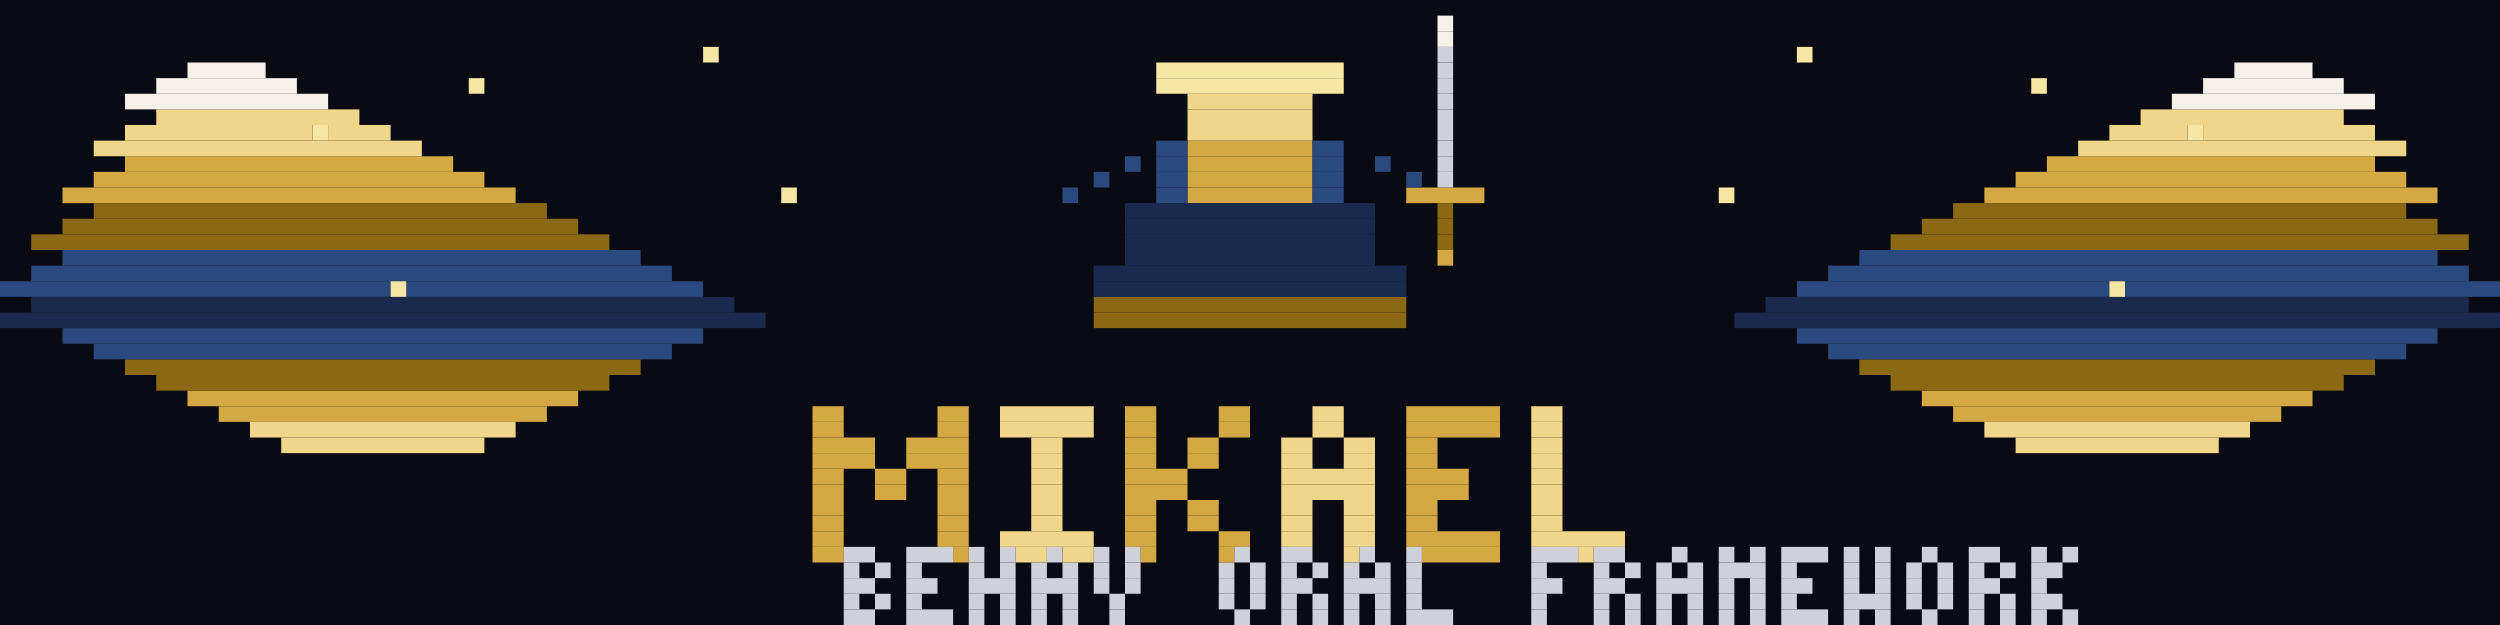
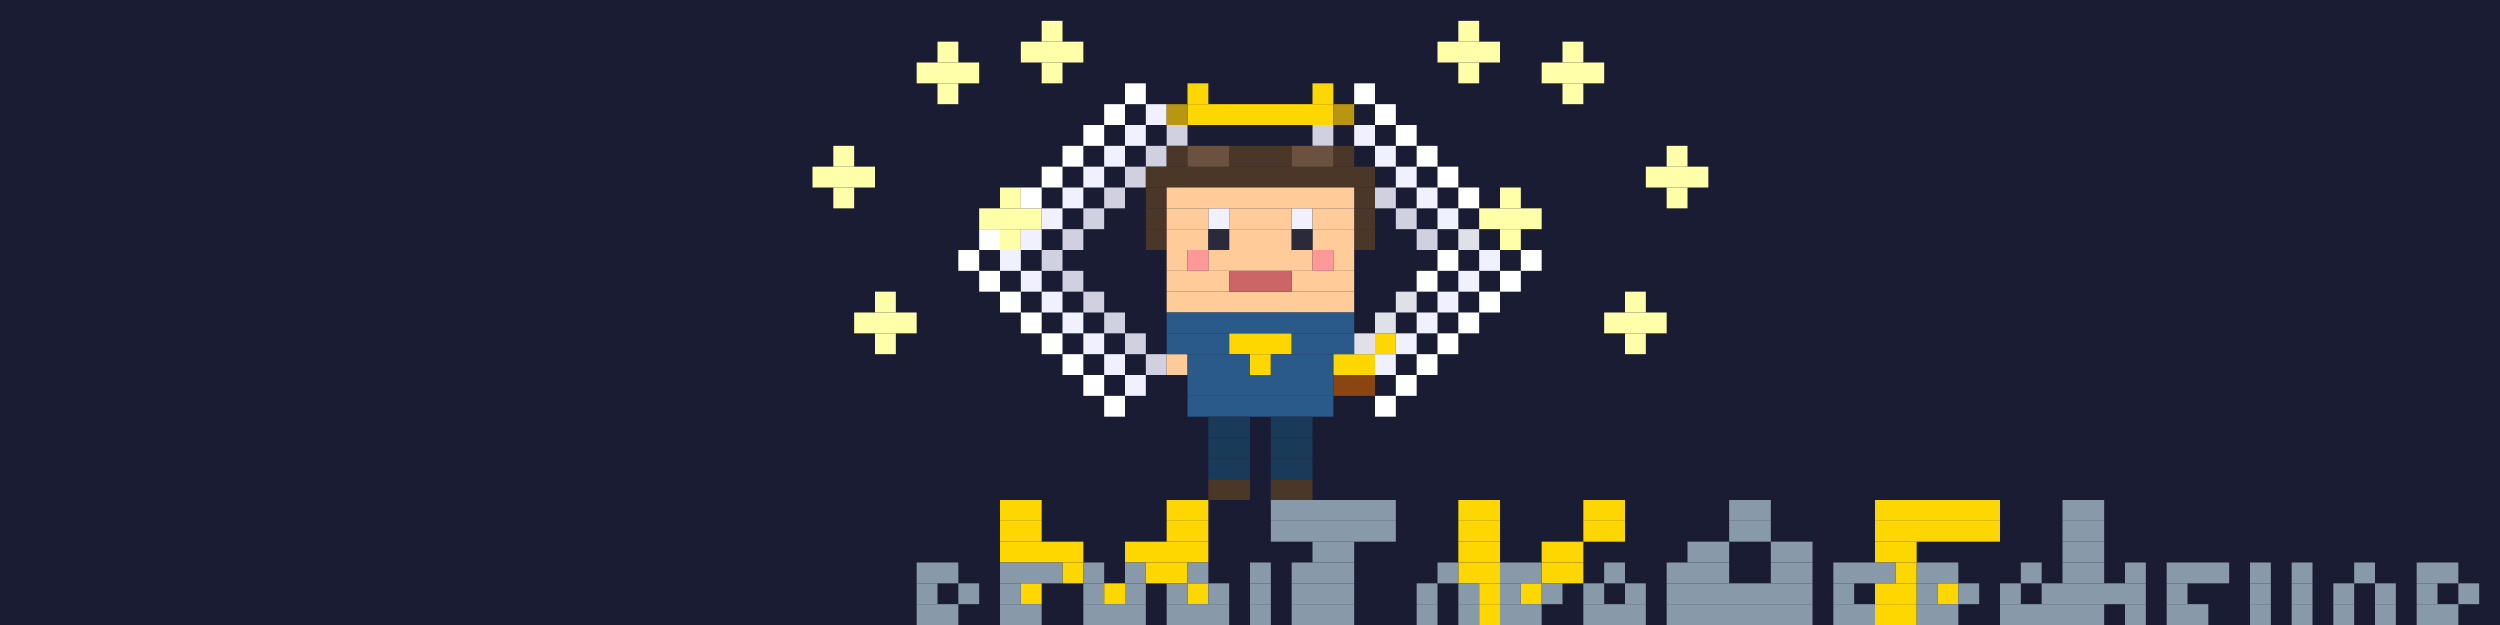
- <svg xmlns="http://www.w3.org/2000/svg" viewBox="0 0 1280 320" shape-render="crispEdges" width="1280" height="320">
-   <rect fill="#0a0a12" width="1280" height="320" />
-   <rect fill="#d4a843" x="608" y="72" width="64" height="8" />
-   <rect fill="#d4a843" x="64" y="80" width="168" height="8" />
-   <rect fill="#d4a843" x="608" y="80" width="64" height="8" />
-   <rect fill="#d4a843" x="1048" y="80" width="168" height="8" />
-   <rect fill="#d4a843" x="48" y="88" width="200" height="8" />
-   <rect fill="#d4a843" x="608" y="88" width="64" height="8" />
-   <rect fill="#d4a843" x="1032" y="88" width="200" height="8" />
-   <rect fill="#d4a843" x="32" y="96" width="232" height="8" />
-   <rect fill="#d4a843" x="608" y="96" width="64" height="8" />
-   <rect fill="#d4a843" x="720" y="96" width="40" height="8" />
-   <rect fill="#d4a843" x="1016" y="96" width="232" height="8" />
-   <rect fill="#d4a843" x="736" y="128" width="8" height="8" />
-   <rect fill="#d4a843" x="96" y="200" width="200" height="8" />
-   <rect fill="#d4a843" x="984" y="200" width="200" height="8" />
-   <rect fill="#d4a843" x="112" y="208" width="168" height="8" />
-   <rect fill="#d4a843" x="416" y="208" width="16" height="8" />
-   <rect fill="#d4a843" x="480" y="208" width="16" height="8" />
-   <rect fill="#d4a843" x="576" y="208" width="16" height="8" />
-   <rect fill="#d4a843" x="624" y="208" width="16" height="8" />
-   <rect fill="#d4a843" x="720" y="208" width="48" height="8" />
-   <rect fill="#d4a843" x="1000" y="208" width="168" height="8" />
-   <rect fill="#d4a843" x="416" y="216" width="16" height="8" />
-   <rect fill="#d4a843" x="480" y="216" width="16" height="8" />
-   <rect fill="#d4a843" x="576" y="216" width="16" height="8" />
-   <rect fill="#d4a843" x="624" y="216" width="16" height="8" />
-   <rect fill="#d4a843" x="720" y="216" width="48" height="8" />
-   <rect fill="#d4a843" x="416" y="224" width="32" height="8" />
-   <rect fill="#d4a843" x="464" y="224" width="32" height="8" />
-   <rect fill="#d4a843" x="576" y="224" width="16" height="8" />
-   <rect fill="#d4a843" x="608" y="224" width="16" height="8" />
-   <rect fill="#d4a843" x="720" y="224" width="16" height="8" />
-   <rect fill="#d4a843" x="416" y="232" width="32" height="8" />
-   <rect fill="#d4a843" x="464" y="232" width="32" height="8" />
-   <rect fill="#d4a843" x="576" y="232" width="16" height="8" />
-   <rect fill="#d4a843" x="608" y="232" width="16" height="8" />
-   <rect fill="#d4a843" x="720" y="232" width="16" height="8" />
-   <rect fill="#d4a843" x="416" y="240" width="16" height="8" />
-   <rect fill="#d4a843" x="448" y="240" width="16" height="8" />
-   <rect fill="#d4a843" x="480" y="240" width="16" height="8" />
-   <rect fill="#d4a843" x="576" y="240" width="32" height="8" />
-   <rect fill="#d4a843" x="720" y="240" width="32" height="8" />
-   <rect fill="#d4a843" x="416" y="248" width="16" height="8" />
-   <rect fill="#d4a843" x="448" y="248" width="16" height="8" />
-   <rect fill="#d4a843" x="480" y="248" width="16" height="8" />
-   <rect fill="#d4a843" x="576" y="248" width="32" height="8" />
-   <rect fill="#d4a843" x="720" y="248" width="32" height="8" />
-   <rect fill="#d4a843" x="416" y="256" width="16" height="8" />
-   <rect fill="#d4a843" x="480" y="256" width="16" height="8" />
-   <rect fill="#d4a843" x="576" y="256" width="16" height="8" />
-   <rect fill="#d4a843" x="608" y="256" width="16" height="8" />
-   <rect fill="#d4a843" x="720" y="256" width="16" height="8" />
-   <rect fill="#d4a843" x="416" y="264" width="16" height="8" />
-   <rect fill="#d4a843" x="480" y="264" width="16" height="8" />
-   <rect fill="#d4a843" x="576" y="264" width="16" height="8" />
-   <rect fill="#d4a843" x="608" y="264" width="16" height="8" />
-   <rect fill="#d4a843" x="720" y="264" width="16" height="8" />
-   <rect fill="#d4a843" x="416" y="272" width="16" height="8" />
-   <rect fill="#d4a843" x="480" y="272" width="16" height="8" />
-   <rect fill="#d4a843" x="576" y="272" width="16" height="8" />
-   <rect fill="#d4a843" x="624" y="272" width="16" height="8" />
-   <rect fill="#d4a843" x="720" y="272" width="48" height="8" />
-   <rect fill="#d4a843" x="416" y="280" width="16" height="8" />
-   <rect fill="#d4a843" x="488" y="280" width="8" height="8" />
-   <rect fill="#d4a843" x="584" y="280" width="8" height="8" />
-   <rect fill="#d4a843" x="624" y="280" width="8" height="8" />
-   <rect fill="#d4a843" x="728" y="280" width="40" height="8" />
-   <rect fill="#f0d68a" x="608" y="48" width="64" height="8" />
-   <rect fill="#f0d68a" x="80" y="56" width="104" height="8" />
-   <rect fill="#f0d68a" x="608" y="56" width="64" height="8" />
-   <rect fill="#f0d68a" x="1096" y="56" width="104" height="8" />
-   <rect fill="#f0d68a" x="64" y="64" width="96" height="8" />
-   <rect fill="#f0d68a" x="168" y="64" width="32" height="8" />
-   <rect fill="#f0d68a" x="608" y="64" width="64" height="8" />
-   <rect fill="#f0d68a" x="1080" y="64" width="40" height="8" />
-   <rect fill="#f0d68a" x="1128" y="64" width="88" height="8" />
-   <rect fill="#f0d68a" x="48" y="72" width="168" height="8" />
-   <rect fill="#f0d68a" x="1064" y="72" width="168" height="8" />
-   <rect fill="#f0d68a" x="512" y="208" width="48" height="8" />
-   <rect fill="#f0d68a" x="672" y="208" width="16" height="8" />
-   <rect fill="#f0d68a" x="784" y="208" width="16" height="8" />
-   <rect fill="#f0d68a" x="128" y="216" width="136" height="8" />
-   <rect fill="#f0d68a" x="512" y="216" width="48" height="8" />
-   <rect fill="#f0d68a" x="672" y="216" width="16" height="8" />
-   <rect fill="#f0d68a" x="784" y="216" width="16" height="8" />
-   <rect fill="#f0d68a" x="1016" y="216" width="136" height="8" />
-   <rect fill="#f0d68a" x="144" y="224" width="104" height="8" />
-   <rect fill="#f0d68a" x="528" y="224" width="16" height="8" />
-   <rect fill="#f0d68a" x="656" y="224" width="16" height="8" />
-   <rect fill="#f0d68a" x="688" y="224" width="16" height="8" />
-   <rect fill="#f0d68a" x="784" y="224" width="16" height="8" />
-   <rect fill="#f0d68a" x="1032" y="224" width="104" height="8" />
-   <rect fill="#f0d68a" x="528" y="232" width="16" height="8" />
-   <rect fill="#f0d68a" x="656" y="232" width="16" height="8" />
-   <rect fill="#f0d68a" x="688" y="232" width="16" height="8" />
-   <rect fill="#f0d68a" x="784" y="232" width="16" height="8" />
-   <rect fill="#f0d68a" x="528" y="240" width="16" height="8" />
-   <rect fill="#f0d68a" x="656" y="240" width="48" height="8" />
-   <rect fill="#f0d68a" x="784" y="240" width="16" height="8" />
-   <rect fill="#f0d68a" x="528" y="248" width="16" height="8" />
-   <rect fill="#f0d68a" x="656" y="248" width="48" height="8" />
-   <rect fill="#f0d68a" x="784" y="248" width="16" height="8" />
-   <rect fill="#f0d68a" x="528" y="256" width="16" height="8" />
-   <rect fill="#f0d68a" x="656" y="256" width="16" height="8" />
-   <rect fill="#f0d68a" x="688" y="256" width="16" height="8" />
-   <rect fill="#f0d68a" x="784" y="256" width="16" height="8" />
-   <rect fill="#f0d68a" x="528" y="264" width="16" height="8" />
-   <rect fill="#f0d68a" x="656" y="264" width="16" height="8" />
-   <rect fill="#f0d68a" x="688" y="264" width="16" height="8" />
-   <rect fill="#f0d68a" x="784" y="264" width="16" height="8" />
-   <rect fill="#f0d68a" x="512" y="272" width="48" height="8" />
-   <rect fill="#f0d68a" x="656" y="272" width="16" height="8" />
-   <rect fill="#f0d68a" x="688" y="272" width="16" height="8" />
-   <rect fill="#f0d68a" x="784" y="272" width="48" height="8" />
-   <rect fill="#f0d68a" x="520" y="280" width="16" height="8" />
-   <rect fill="#f0d68a" x="544" y="280" width="16" height="8" />
-   <rect fill="#f0d68a" x="688" y="280" width="8" height="8" />
-   <rect fill="#f0d68a" x="808" y="280" width="8" height="8" />
-   <rect fill="#8b6914" x="48" y="104" width="232" height="8" />
-   <rect fill="#8b6914" x="736" y="104" width="8" height="8" />
-   <rect fill="#8b6914" x="1000" y="104" width="232" height="8" />
-   <rect fill="#8b6914" x="32" y="112" width="264" height="8" />
-   <rect fill="#8b6914" x="736" y="112" width="8" height="8" />
-   <rect fill="#8b6914" x="984" y="112" width="264" height="8" />
-   <rect fill="#8b6914" x="16" y="120" width="296" height="8" />
-   <rect fill="#8b6914" x="736" y="120" width="8" height="8" />
-   <rect fill="#8b6914" x="968" y="120" width="296" height="8" />
-   <rect fill="#8b6914" x="560" y="152" width="160" height="8" />
-   <rect fill="#8b6914" x="560" y="160" width="160" height="8" />
-   <rect fill="#8b6914" x="64" y="184" width="264" height="8" />
-   <rect fill="#8b6914" x="952" y="184" width="264" height="8" />
-   <rect fill="#8b6914" x="80" y="192" width="232" height="8" />
-   <rect fill="#8b6914" x="968" y="192" width="232" height="8" />
-   <rect fill="#d0d0d8" x="736" y="24" width="8" height="8" />
-   <rect fill="#d0d0d8" x="736" y="32" width="8" height="8" />
-   <rect fill="#d0d0d8" x="736" y="40" width="8" height="8" />
-   <rect fill="#d0d0d8" x="736" y="48" width="8" height="8" />
-   <rect fill="#d0d0d8" x="736" y="56" width="8" height="8" />
-   <rect fill="#d0d0d8" x="736" y="64" width="8" height="8" />
-   <rect fill="#d0d0d8" x="736" y="72" width="8" height="8" />
-   <rect fill="#d0d0d8" x="736" y="80" width="8" height="8" />
-   <rect fill="#d0d0d8" x="736" y="88" width="8" height="8" />
-   <rect fill="#d0d0d8" x="432" y="280" width="16" height="8" />
-   <rect fill="#d0d0d8" x="464" y="280" width="24" height="8" />
-   <rect fill="#d0d0d8" x="496" y="280" width="8" height="8" />
-   <rect fill="#d0d0d8" x="512" y="280" width="8" height="8" />
-   <rect fill="#d0d0d8" x="536" y="280" width="8" height="8" />
-   <rect fill="#d0d0d8" x="560" y="280" width="8" height="8" />
-   <rect fill="#d0d0d8" x="576" y="280" width="8" height="8" />
-   <rect fill="#d0d0d8" x="632" y="280" width="8" height="8" />
-   <rect fill="#d0d0d8" x="656" y="280" width="16" height="8" />
-   <rect fill="#d0d0d8" x="696" y="280" width="8" height="8" />
-   <rect fill="#d0d0d8" x="720" y="280" width="8" height="8" />
-   <rect fill="#d0d0d8" x="784" y="280" width="24" height="8" />
-   <rect fill="#d0d0d8" x="816" y="280" width="16" height="8" />
-   <rect fill="#d0d0d8" x="856" y="280" width="8" height="8" />
-   <rect fill="#d0d0d8" x="880" y="280" width="8" height="8" />
-   <rect fill="#d0d0d8" x="896" y="280" width="8" height="8" />
-   <rect fill="#d0d0d8" x="912" y="280" width="24" height="8" />
-   <rect fill="#d0d0d8" x="944" y="280" width="8" height="8" />
-   <rect fill="#d0d0d8" x="960" y="280" width="8" height="8" />
-   <rect fill="#d0d0d8" x="984" y="280" width="8" height="8" />
-   <rect fill="#d0d0d8" x="1008" y="280" width="16" height="8" />
-   <rect fill="#d0d0d8" x="1040" y="280" width="8" height="8" />
-   <rect fill="#d0d0d8" x="1056" y="280" width="8" height="8" />
-   <rect fill="#d0d0d8" x="432" y="288" width="8" height="8" />
-   <rect fill="#d0d0d8" x="448" y="288" width="8" height="8" />
-   <rect fill="#d0d0d8" x="464" y="288" width="8" height="8" />
-   <rect fill="#d0d0d8" x="496" y="288" width="8" height="8" />
-   <rect fill="#d0d0d8" x="512" y="288" width="8" height="8" />
-   <rect fill="#d0d0d8" x="528" y="288" width="8" height="8" />
-   <rect fill="#d0d0d8" x="544" y="288" width="8" height="8" />
-   <rect fill="#d0d0d8" x="560" y="288" width="8" height="8" />
-   <rect fill="#d0d0d8" x="576" y="288" width="8" height="8" />
-   <rect fill="#d0d0d8" x="624" y="288" width="8" height="8" />
-   <rect fill="#d0d0d8" x="640" y="288" width="8" height="8" />
-   <rect fill="#d0d0d8" x="656" y="288" width="8" height="8" />
-   <rect fill="#d0d0d8" x="672" y="288" width="8" height="8" />
-   <rect fill="#d0d0d8" x="688" y="288" width="8" height="8" />
-   <rect fill="#d0d0d8" x="704" y="288" width="8" height="8" />
-   <rect fill="#d0d0d8" x="720" y="288" width="8" height="8" />
-   <rect fill="#d0d0d8" x="784" y="288" width="8" height="8" />
-   <rect fill="#d0d0d8" x="816" y="288" width="8" height="8" />
-   <rect fill="#d0d0d8" x="832" y="288" width="8" height="8" />
-   <rect fill="#d0d0d8" x="848" y="288" width="8" height="8" />
-   <rect fill="#d0d0d8" x="864" y="288" width="8" height="8" />
-   <rect fill="#d0d0d8" x="880" y="288" width="24" height="8" />
-   <rect fill="#d0d0d8" x="912" y="288" width="8" height="8" />
-   <rect fill="#d0d0d8" x="944" y="288" width="8" height="8" />
-   <rect fill="#d0d0d8" x="960" y="288" width="8" height="8" />
-   <rect fill="#d0d0d8" x="976" y="288" width="8" height="8" />
-   <rect fill="#d0d0d8" x="992" y="288" width="8" height="8" />
-   <rect fill="#d0d0d8" x="1008" y="288" width="8" height="8" />
-   <rect fill="#d0d0d8" x="1024" y="288" width="8" height="8" />
-   <rect fill="#d0d0d8" x="1040" y="288" width="16" height="8" />
-   <rect fill="#d0d0d8" x="432" y="296" width="16" height="8" />
-   <rect fill="#d0d0d8" x="464" y="296" width="16" height="8" />
-   <rect fill="#d0d0d8" x="496" y="296" width="24" height="8" />
-   <rect fill="#d0d0d8" x="528" y="296" width="24" height="8" />
-   <rect fill="#d0d0d8" x="560" y="296" width="8" height="8" />
-   <rect fill="#d0d0d8" x="576" y="296" width="8" height="8" />
-   <rect fill="#d0d0d8" x="624" y="296" width="8" height="8" />
-   <rect fill="#d0d0d8" x="640" y="296" width="8" height="8" />
-   <rect fill="#d0d0d8" x="656" y="296" width="16" height="8" />
-   <rect fill="#d0d0d8" x="688" y="296" width="24" height="8" />
-   <rect fill="#d0d0d8" x="720" y="296" width="8" height="8" />
-   <rect fill="#d0d0d8" x="784" y="296" width="16" height="8" />
-   <rect fill="#d0d0d8" x="816" y="296" width="16" height="8" />
-   <rect fill="#d0d0d8" x="848" y="296" width="24" height="8" />
-   <rect fill="#d0d0d8" x="880" y="296" width="8" height="8" />
-   <rect fill="#d0d0d8" x="896" y="296" width="8" height="8" />
-   <rect fill="#d0d0d8" x="912" y="296" width="16" height="8" />
-   <rect fill="#d0d0d8" x="944" y="296" width="8" height="8" />
-   <rect fill="#d0d0d8" x="960" y="296" width="8" height="8" />
-   <rect fill="#d0d0d8" x="976" y="296" width="8" height="8" />
-   <rect fill="#d0d0d8" x="992" y="296" width="8" height="8" />
-   <rect fill="#d0d0d8" x="1008" y="296" width="16" height="8" />
-   <rect fill="#d0d0d8" x="1040" y="296" width="8" height="8" />
-   <rect fill="#d0d0d8" x="432" y="304" width="8" height="8" />
-   <rect fill="#d0d0d8" x="448" y="304" width="8" height="8" />
-   <rect fill="#d0d0d8" x="464" y="304" width="8" height="8" />
-   <rect fill="#d0d0d8" x="496" y="304" width="8" height="8" />
-   <rect fill="#d0d0d8" x="512" y="304" width="8" height="8" />
-   <rect fill="#d0d0d8" x="528" y="304" width="8" height="8" />
-   <rect fill="#d0d0d8" x="544" y="304" width="8" height="8" />
-   <rect fill="#d0d0d8" x="568" y="304" width="8" height="8" />
-   <rect fill="#d0d0d8" x="624" y="304" width="8" height="8" />
-   <rect fill="#d0d0d8" x="640" y="304" width="8" height="8" />
-   <rect fill="#d0d0d8" x="656" y="304" width="8" height="8" />
-   <rect fill="#d0d0d8" x="672" y="304" width="8" height="8" />
-   <rect fill="#d0d0d8" x="688" y="304" width="8" height="8" />
-   <rect fill="#d0d0d8" x="704" y="304" width="8" height="8" />
-   <rect fill="#d0d0d8" x="720" y="304" width="8" height="8" />
-   <rect fill="#d0d0d8" x="784" y="304" width="8" height="8" />
-   <rect fill="#d0d0d8" x="816" y="304" width="8" height="8" />
-   <rect fill="#d0d0d8" x="832" y="304" width="8" height="8" />
-   <rect fill="#d0d0d8" x="848" y="304" width="8" height="8" />
-   <rect fill="#d0d0d8" x="864" y="304" width="8" height="8" />
-   <rect fill="#d0d0d8" x="880" y="304" width="8" height="8" />
-   <rect fill="#d0d0d8" x="896" y="304" width="8" height="8" />
-   <rect fill="#d0d0d8" x="912" y="304" width="8" height="8" />
-   <rect fill="#d0d0d8" x="944" y="304" width="24" height="8" />
-   <rect fill="#d0d0d8" x="976" y="304" width="8" height="8" />
-   <rect fill="#d0d0d8" x="992" y="304" width="8" height="8" />
-   <rect fill="#d0d0d8" x="1008" y="304" width="8" height="8" />
-   <rect fill="#d0d0d8" x="1024" y="304" width="8" height="8" />
-   <rect fill="#d0d0d8" x="1040" y="304" width="16" height="8" />
-   <rect fill="#d0d0d8" x="432" y="312" width="16" height="8" />
-   <rect fill="#d0d0d8" x="464" y="312" width="24" height="8" />
-   <rect fill="#d0d0d8" x="496" y="312" width="8" height="8" />
-   <rect fill="#d0d0d8" x="512" y="312" width="8" height="8" />
-   <rect fill="#d0d0d8" x="528" y="312" width="8" height="8" />
-   <rect fill="#d0d0d8" x="544" y="312" width="8" height="8" />
-   <rect fill="#d0d0d8" x="568" y="312" width="8" height="8" />
-   <rect fill="#d0d0d8" x="632" y="312" width="8" height="8" />
-   <rect fill="#d0d0d8" x="656" y="312" width="8" height="8" />
-   <rect fill="#d0d0d8" x="672" y="312" width="8" height="8" />
-   <rect fill="#d0d0d8" x="688" y="312" width="8" height="8" />
-   <rect fill="#d0d0d8" x="704" y="312" width="8" height="8" />
-   <rect fill="#d0d0d8" x="720" y="312" width="24" height="8" />
-   <rect fill="#d0d0d8" x="784" y="312" width="8" height="8" />
-   <rect fill="#d0d0d8" x="816" y="312" width="8" height="8" />
-   <rect fill="#d0d0d8" x="832" y="312" width="8" height="8" />
-   <rect fill="#d0d0d8" x="848" y="312" width="8" height="8" />
-   <rect fill="#d0d0d8" x="864" y="312" width="8" height="8" />
-   <rect fill="#d0d0d8" x="880" y="312" width="8" height="8" />
-   <rect fill="#d0d0d8" x="896" y="312" width="8" height="8" />
-   <rect fill="#d0d0d8" x="912" y="312" width="24" height="8" />
-   <rect fill="#d0d0d8" x="944" y="312" width="8" height="8" />
-   <rect fill="#d0d0d8" x="960" y="312" width="8" height="8" />
-   <rect fill="#d0d0d8" x="984" y="312" width="8" height="8" />
-   <rect fill="#d0d0d8" x="1008" y="312" width="8" height="8" />
-   <rect fill="#d0d0d8" x="1024" y="312" width="8" height="8" />
-   <rect fill="#d0d0d8" x="1040" y="312" width="8" height="8" />
-   <rect fill="#d0d0d8" x="1056" y="312" width="8" height="8" />
-   <rect fill="#2a4a7f" x="592" y="72" width="16" height="8" />
-   <rect fill="#2a4a7f" x="672" y="72" width="16" height="8" />
-   <rect fill="#2a4a7f" x="576" y="80" width="8" height="8" />
-   <rect fill="#2a4a7f" x="592" y="80" width="16" height="8" />
-   <rect fill="#2a4a7f" x="672" y="80" width="16" height="8" />
-   <rect fill="#2a4a7f" x="704" y="80" width="8" height="8" />
-   <rect fill="#2a4a7f" x="560" y="88" width="8" height="8" />
-   <rect fill="#2a4a7f" x="592" y="88" width="16" height="8" />
-   <rect fill="#2a4a7f" x="672" y="88" width="16" height="8" />
-   <rect fill="#2a4a7f" x="720" y="88" width="8" height="8" />
-   <rect fill="#2a4a7f" x="544" y="96" width="8" height="8" />
-   <rect fill="#2a4a7f" x="592" y="96" width="16" height="8" />
-   <rect fill="#2a4a7f" x="672" y="96" width="16" height="8" />
-   <rect fill="#2a4a7f" x="32" y="128" width="296" height="8" />
-   <rect fill="#2a4a7f" x="952" y="128" width="296" height="8" />
-   <rect fill="#2a4a7f" x="16" y="136" width="328" height="8" />
-   <rect fill="#2a4a7f" x="936" y="136" width="328" height="8" />
-   <rect fill="#2a4a7f" x="0" y="144" width="200" height="8" />
-   <rect fill="#2a4a7f" x="208" y="144" width="152" height="8" />
-   <rect fill="#2a4a7f" x="920" y="144" width="160" height="8" />
-   <rect fill="#2a4a7f" x="1088" y="144" width="192" height="8" />
-   <rect fill="#2a4a7f" x="32" y="168" width="328" height="8" />
-   <rect fill="#2a4a7f" x="920" y="168" width="328" height="8" />
-   <rect fill="#2a4a7f" x="48" y="176" width="296" height="8" />
-   <rect fill="#2a4a7f" x="936" y="176" width="296" height="8" />
-   <rect fill="#1a2a4f" x="576" y="104" width="128" height="8" />
-   <rect fill="#1a2a4f" x="576" y="112" width="128" height="8" />
-   <rect fill="#1a2a4f" x="576" y="120" width="128" height="8" />
-   <rect fill="#1a2a4f" x="576" y="128" width="128" height="8" />
-   <rect fill="#1a2a4f" x="560" y="136" width="160" height="8" />
-   <rect fill="#1a2a4f" x="560" y="144" width="160" height="8" />
-   <rect fill="#1a2a4f" x="16" y="152" width="360" height="8" />
-   <rect fill="#1a2a4f" x="904" y="152" width="360" height="8" />
-   <rect fill="#1a2a4f" x="0" y="160" width="392" height="8" />
-   <rect fill="#1a2a4f" x="888" y="160" width="392" height="8" />
-   <rect fill="#f5e6a3" x="360" y="24" width="8" height="8" />
-   <rect fill="#f5e6a3" x="920" y="24" width="8" height="8" />
-   <rect fill="#f5e6a3" x="592" y="32" width="96" height="8" />
-   <rect fill="#f5e6a3" x="240" y="40" width="8" height="8" />
-   <rect fill="#f5e6a3" x="592" y="40" width="96" height="8" />
-   <rect fill="#f5e6a3" x="1040" y="40" width="8" height="8" />
-   <rect fill="#f5e6a3" x="160" y="64" width="8" height="8" />
-   <rect fill="#f5e6a3" x="1120" y="64" width="8" height="8" />
-   <rect fill="#f5e6a3" x="400" y="96" width="8" height="8" />
-   <rect fill="#f5e6a3" x="880" y="96" width="8" height="8" />
-   <rect fill="#f5e6a3" x="200" y="144" width="8" height="8" />
-   <rect fill="#f5e6a3" x="1080" y="144" width="8" height="8" />
-   <rect fill="#f5f0e8" x="736" y="8" width="8" height="8" />
-   <rect fill="#f5f0e8" x="736" y="16" width="8" height="8" />
-   <rect fill="#f5f0e8" x="96" y="32" width="40" height="8" />
-   <rect fill="#f5f0e8" x="1144" y="32" width="40" height="8" />
-   <rect fill="#f5f0e8" x="80" y="40" width="72" height="8" />
-   <rect fill="#f5f0e8" x="1128" y="40" width="72" height="8" />
-   <rect fill="#f5f0e8" x="64" y="48" width="104" height="8" />
-   <rect fill="#f5f0e8" x="1112" y="48" width="104" height="8" />
+ <svg xmlns="http://www.w3.org/2000/svg" viewBox="0 0 1440 360" shape-render="crispEdges" width="1440" height="360">
+   <rect fill="#1a1a2e" width="1440" height="360" />
+   <rect fill="#16213e" x="0" y="0" width="1440" height="360" opacity="0.3" />
+   <rect fill="#ffffaa" x="600" y="12" width="12" height="12" />
+   <rect fill="#ffffaa" x="840" y="12" width="12" height="12" />
+   <rect fill="#ffffaa" x="540" y="24" width="12" height="12" />
+   <rect fill="#ffffaa" x="588" y="24" width="36" height="12" />
+   <rect fill="#ffffaa" x="828" y="24" width="36" height="12" />
+   <rect fill="#ffffaa" x="900" y="24" width="12" height="12" />
+   <rect fill="#ffffaa" x="528" y="36" width="36" height="12" />
+   <rect fill="#ffffaa" x="600" y="36" width="12" height="12" />
+   <rect fill="#ffffaa" x="840" y="36" width="12" height="12" />
+   <rect fill="#ffffaa" x="888" y="36" width="36" height="12" />
+   <rect fill="#ffffaa" x="540" y="48" width="12" height="12" />
+   <rect fill="#ffffaa" x="900" y="48" width="12" height="12" />
+   <rect fill="#ffffaa" x="480" y="84" width="12" height="12" />
+   <rect fill="#ffffaa" x="960" y="84" width="12" height="12" />
+   <rect fill="#ffffaa" x="468" y="96" width="36" height="12" />
+   <rect fill="#ffffaa" x="948" y="96" width="36" height="12" />
+   <rect fill="#ffffaa" x="480" y="108" width="12" height="12" />
+   <rect fill="#ffffaa" x="576" y="108" width="12" height="12" />
+   <rect fill="#ffffaa" x="864" y="108" width="12" height="12" />
+   <rect fill="#ffffaa" x="960" y="108" width="12" height="12" />
+   <rect fill="#ffffaa" x="564" y="120" width="36" height="12" />
+   <rect fill="#ffffaa" x="852" y="120" width="36" height="12" />
+   <rect fill="#ffffaa" x="576" y="132" width="12" height="12" />
+   <rect fill="#ffffaa" x="864" y="132" width="12" height="12" />
+   <rect fill="#ffffaa" x="504" y="168" width="12" height="12" />
+   <rect fill="#ffffaa" x="936" y="168" width="12" height="12" />
+   <rect fill="#ffffaa" x="492" y="180" width="36" height="12" />
+   <rect fill="#ffffaa" x="924" y="180" width="36" height="12" />
+   <rect fill="#ffffaa" x="504" y="192" width="12" height="12" />
+   <rect fill="#ffffaa" x="936" y="192" width="12" height="12" />
+   <rect fill="#ffffff" x="648" y="48" width="12" height="12" />
+   <rect fill="#ffffff" x="780" y="48" width="12" height="12" />
+   <rect fill="#ffffff" x="636" y="60" width="12" height="12" />
+   <rect fill="#ffffff" x="792" y="60" width="12" height="12" />
+   <rect fill="#ffffff" x="624" y="72" width="12" height="12" />
+   <rect fill="#ffffff" x="804" y="72" width="12" height="12" />
+   <rect fill="#ffffff" x="612" y="84" width="12" height="12" />
+   <rect fill="#ffffff" x="816" y="84" width="12" height="12" />
+   <rect fill="#ffffff" x="600" y="96" width="12" height="12" />
+   <rect fill="#ffffff" x="828" y="96" width="12" height="12" />
+   <rect fill="#ffffff" x="588" y="108" width="12" height="12" />
+   <rect fill="#ffffff" x="840" y="108" width="12" height="12" />
+   <rect fill="#ffffff" x="564" y="132" width="12" height="12" />
+   <rect fill="#ffffff" x="552" y="144" width="12" height="12" />
+   <rect fill="#ffffff" x="828" y="144" width="12" height="12" />
+   <rect fill="#ffffff" x="876" y="144" width="12" height="12" />
+   <rect fill="#ffffff" x="564" y="156" width="12" height="12" />
+   <rect fill="#ffffff" x="816" y="156" width="12" height="12" />
+   <rect fill="#ffffff" x="864" y="156" width="12" height="12" />
+   <rect fill="#ffffff" x="576" y="168" width="12" height="12" />
+   <rect fill="#ffffff" x="852" y="168" width="12" height="12" />
+   <rect fill="#ffffff" x="588" y="180" width="12" height="12" />
+   <rect fill="#ffffff" x="840" y="180" width="12" height="12" />
+   <rect fill="#ffffff" x="600" y="192" width="12" height="12" />
+   <rect fill="#ffffff" x="828" y="192" width="12" height="12" />
+   <rect fill="#ffffff" x="612" y="204" width="12" height="12" />
+   <rect fill="#ffffff" x="816" y="204" width="12" height="12" />
+   <rect fill="#ffffff" x="624" y="216" width="12" height="12" />
+   <rect fill="#ffffff" x="804" y="216" width="12" height="12" />
+   <rect fill="#ffffff" x="636" y="228" width="12" height="12" />
+   <rect fill="#ffffff" x="792" y="228" width="12" height="12" />
+   <rect fill="#ffd700" x="684" y="48" width="12" height="12" />
+   <rect fill="#ffd700" x="756" y="48" width="12" height="12" />
+   <rect fill="#ffd700" x="684" y="60" width="84" height="12" />
+   <rect fill="#ffd700" x="708" y="192" width="36" height="12" />
+   <rect fill="#ffd700" x="792" y="192" width="12" height="12" />
+   <rect fill="#ffd700" x="720" y="204" width="12" height="12" />
+   <rect fill="#ffd700" x="768" y="204" width="24" height="12" />
+   <rect fill="#ffd700" x="576" y="288" width="24" height="12" />
+   <rect fill="#ffd700" x="672" y="288" width="24" height="12" />
+   <rect fill="#ffd700" x="840" y="288" width="24" height="12" />
+   <rect fill="#ffd700" x="912" y="288" width="24" height="12" />
+   <rect fill="#ffd700" x="1080" y="288" width="72" height="12" />
+   <rect fill="#ffd700" x="576" y="300" width="24" height="12" />
+   <rect fill="#ffd700" x="672" y="300" width="24" height="12" />
+   <rect fill="#ffd700" x="840" y="300" width="24" height="12" />
+   <rect fill="#ffd700" x="912" y="300" width="24" height="12" />
+   <rect fill="#ffd700" x="1080" y="300" width="72" height="12" />
+   <rect fill="#ffd700" x="576" y="312" width="48" height="12" />
+   <rect fill="#ffd700" x="648" y="312" width="48" height="12" />
+   <rect fill="#ffd700" x="840" y="312" width="24" height="12" />
+   <rect fill="#ffd700" x="888" y="312" width="24" height="12" />
+   <rect fill="#ffd700" x="1080" y="312" width="24" height="12" />
+   <rect fill="#ffd700" x="612" y="324" width="12" height="12" />
+   <rect fill="#ffd700" x="660" y="324" width="24" height="12" />
+   <rect fill="#ffd700" x="840" y="324" width="24" height="12" />
+   <rect fill="#ffd700" x="888" y="324" width="24" height="12" />
+   <rect fill="#ffd700" x="1092" y="324" width="12" height="12" />
+   <rect fill="#ffd700" x="588" y="336" width="12" height="12" />
+   <rect fill="#ffd700" x="636" y="336" width="12" height="12" />
+   <rect fill="#ffd700" x="684" y="336" width="12" height="12" />
+   <rect fill="#ffd700" x="852" y="336" width="12" height="12" />
+   <rect fill="#ffd700" x="876" y="336" width="12" height="12" />
+   <rect fill="#ffd700" x="1080" y="336" width="24" height="12" />
+   <rect fill="#ffd700" x="1116" y="336" width="12" height="12" />
+   <rect fill="#ffd700" x="852" y="348" width="12" height="12" />
+   <rect fill="#ffd700" x="1080" y="348" width="24" height="12" />
+   <rect fill="#f0f0ff" x="660" y="60" width="12" height="12" />
+   <rect fill="#f0f0ff" x="648" y="72" width="12" height="12" />
+   <rect fill="#f0f0ff" x="780" y="72" width="12" height="12" />
+   <rect fill="#f0f0ff" x="636" y="84" width="12" height="12" />
+   <rect fill="#f0f0ff" x="792" y="84" width="12" height="12" />
+   <rect fill="#f0f0ff" x="624" y="96" width="12" height="12" />
+   <rect fill="#f0f0ff" x="804" y="96" width="12" height="12" />
+   <rect fill="#f0f0ff" x="612" y="108" width="12" height="12" />
+   <rect fill="#f0f0ff" x="816" y="108" width="12" height="12" />
+   <rect fill="#f0f0ff" x="600" y="120" width="12" height="12" />
+   <rect fill="#f0f0ff" x="696" y="120" width="12" height="12" />
+   <rect fill="#f0f0ff" x="744" y="120" width="12" height="12" />
+   <rect fill="#f0f0ff" x="828" y="120" width="12" height="12" />
+   <rect fill="#f0f0ff" x="588" y="132" width="12" height="12" />
+   <rect fill="#f0f0ff" x="576" y="144" width="12" height="12" />
+   <rect fill="#f0f0ff" x="852" y="144" width="12" height="12" />
+   <rect fill="#f0f0ff" x="588" y="156" width="12" height="12" />
+   <rect fill="#f0f0ff" x="840" y="156" width="12" height="12" />
+   <rect fill="#f0f0ff" x="600" y="168" width="12" height="12" />
+   <rect fill="#f0f0ff" x="828" y="168" width="12" height="12" />
+   <rect fill="#f0f0ff" x="612" y="180" width="12" height="12" />
+   <rect fill="#f0f0ff" x="816" y="180" width="12" height="12" />
+   <rect fill="#f0f0ff" x="624" y="192" width="12" height="12" />
+   <rect fill="#f0f0ff" x="804" y="192" width="12" height="12" />
+   <rect fill="#f0f0ff" x="636" y="204" width="12" height="12" />
+   <rect fill="#f0f0ff" x="792" y="204" width="12" height="12" />
+   <rect fill="#f0f0ff" x="648" y="216" width="12" height="12" />
+   <rect fill="#b8960f" x="672" y="60" width="12" height="12" />
+   <rect fill="#b8960f" x="768" y="60" width="12" height="12" />
+   <rect fill="#d0d0e0" x="672" y="72" width="12" height="12" />
+   <rect fill="#d0d0e0" x="756" y="72" width="12" height="12" />
+   <rect fill="#d0d0e0" x="660" y="84" width="12" height="12" />
+   <rect fill="#d0d0e0" x="648" y="96" width="12" height="12" />
+   <rect fill="#d0d0e0" x="636" y="108" width="12" height="12" />
+   <rect fill="#d0d0e0" x="792" y="108" width="12" height="12" />
+   <rect fill="#d0d0e0" x="624" y="120" width="12" height="12" />
+   <rect fill="#d0d0e0" x="804" y="120" width="12" height="12" />
+   <rect fill="#d0d0e0" x="612" y="132" width="12" height="12" />
+   <rect fill="#d0d0e0" x="816" y="132" width="12" height="12" />
+   <rect fill="#d0d0e0" x="600" y="144" width="12" height="12" />
+   <rect fill="#d0d0e0" x="612" y="156" width="12" height="12" />
+   <rect fill="#d0d0e0" x="624" y="168" width="12" height="12" />
+   <rect fill="#d0d0e0" x="636" y="180" width="12" height="12" />
+   <rect fill="#d0d0e0" x="648" y="192" width="12" height="12" />
+   <rect fill="#d0d0e0" x="660" y="204" width="12" height="12" />
+   <rect fill="#4a3728" x="672" y="84" width="12" height="12" />
+   <rect fill="#4a3728" x="708" y="84" width="36" height="12" />
+   <rect fill="#4a3728" x="768" y="84" width="12" height="12" />
+   <rect fill="#4a3728" x="660" y="96" width="132" height="12" />
+   <rect fill="#4a3728" x="660" y="108" width="12" height="12" />
+   <rect fill="#4a3728" x="780" y="108" width="12" height="12" />
+   <rect fill="#4a3728" x="660" y="120" width="12" height="12" />
+   <rect fill="#4a3728" x="780" y="120" width="12" height="12" />
+   <rect fill="#4a3728" x="660" y="132" width="12" height="12" />
+   <rect fill="#4a3728" x="780" y="132" width="12" height="12" />
+   <rect fill="#4a3728" x="696" y="276" width="24" height="12" />
+   <rect fill="#4a3728" x="732" y="276" width="24" height="12" />
+   <rect fill="#6b5240" x="684" y="84" width="24" height="12" />
+   <rect fill="#6b5240" x="744" y="84" width="24" height="12" />
+   <rect fill="#ffcc99" x="672" y="108" width="108" height="12" />
+   <rect fill="#ffcc99" x="672" y="120" width="24" height="12" />
+   <rect fill="#ffcc99" x="708" y="120" width="36" height="12" />
+   <rect fill="#ffcc99" x="756" y="120" width="24" height="12" />
+   <rect fill="#ffcc99" x="672" y="132" width="24" height="12" />
+   <rect fill="#ffcc99" x="708" y="132" width="36" height="12" />
+   <rect fill="#ffcc99" x="756" y="132" width="24" height="12" />
+   <rect fill="#ffcc99" x="672" y="144" width="12" height="12" />
+   <rect fill="#ffcc99" x="696" y="144" width="60" height="12" />
+   <rect fill="#ffcc99" x="768" y="144" width="12" height="12" />
+   <rect fill="#ffcc99" x="672" y="156" width="36" height="12" />
+   <rect fill="#ffcc99" x="744" y="156" width="36" height="12" />
+   <rect fill="#ffcc99" x="672" y="168" width="108" height="12" />
+   <rect fill="#ffcc99" x="672" y="204" width="12" height="12" />
+   <rect fill="#2a2a3a" x="696" y="132" width="12" height="12" />
+   <rect fill="#2a2a3a" x="744" y="132" width="12" height="12" />
+   <rect fill="#e0e0e8" x="840" y="132" width="12" height="12" />
+   <rect fill="#e0e0e8" x="804" y="168" width="12" height="12" />
+   <rect fill="#e0e0e8" x="792" y="180" width="12" height="12" />
+   <rect fill="#e0e0e8" x="780" y="192" width="12" height="12" />
+   <rect fill="#ff9999" x="684" y="144" width="12" height="12" />
+   <rect fill="#ff9999" x="756" y="144" width="12" height="12" />
+   <rect fill="#cc6666" x="708" y="156" width="36" height="12" />
+   <rect fill="#2a5a8a" x="672" y="180" width="108" height="12" />
+   <rect fill="#2a5a8a" x="672" y="192" width="36" height="12" />
+   <rect fill="#2a5a8a" x="744" y="192" width="36" height="12" />
+   <rect fill="#2a5a8a" x="684" y="204" width="36" height="12" />
+   <rect fill="#2a5a8a" x="732" y="204" width="36" height="12" />
+   <rect fill="#2a5a8a" x="684" y="216" width="84" height="12" />
+   <rect fill="#2a5a8a" x="684" y="228" width="84" height="12" />
+   <rect fill="#8b4513" x="768" y="216" width="24" height="12" />
+   <rect fill="#1a3a5a" x="696" y="240" width="24" height="12" />
+   <rect fill="#1a3a5a" x="732" y="240" width="24" height="12" />
+   <rect fill="#1a3a5a" x="696" y="252" width="24" height="12" />
+   <rect fill="#1a3a5a" x="732" y="252" width="24" height="12" />
+   <rect fill="#1a3a5a" x="696" y="264" width="24" height="12" />
+   <rect fill="#1a3a5a" x="732" y="264" width="24" height="12" />
+   <rect fill="#8899aa" x="732" y="288" width="72" height="12" />
+   <rect fill="#8899aa" x="996" y="288" width="24" height="12" />
+   <rect fill="#8899aa" x="1188" y="288" width="24" height="12" />
+   <rect fill="#8899aa" x="732" y="300" width="72" height="12" />
+   <rect fill="#8899aa" x="996" y="300" width="24" height="12" />
+   <rect fill="#8899aa" x="1188" y="300" width="24" height="12" />
+   <rect fill="#8899aa" x="756" y="312" width="24" height="12" />
+   <rect fill="#8899aa" x="972" y="312" width="24" height="12" />
+   <rect fill="#8899aa" x="1020" y="312" width="24" height="12" />
+   <rect fill="#8899aa" x="1188" y="312" width="24" height="12" />
+   <rect fill="#8899aa" x="528" y="324" width="24" height="12" />
+   <rect fill="#8899aa" x="576" y="324" width="36" height="12" />
+   <rect fill="#8899aa" x="624" y="324" width="12" height="12" />
+   <rect fill="#8899aa" x="648" y="324" width="12" height="12" />
+   <rect fill="#8899aa" x="684" y="324" width="12" height="12" />
+   <rect fill="#8899aa" x="720" y="324" width="12" height="12" />
+   <rect fill="#8899aa" x="744" y="324" width="36" height="12" />
+   <rect fill="#8899aa" x="828" y="324" width="12" height="12" />
+   <rect fill="#8899aa" x="864" y="324" width="24" height="12" />
+   <rect fill="#8899aa" x="924" y="324" width="12" height="12" />
+   <rect fill="#8899aa" x="960" y="324" width="36" height="12" />
+   <rect fill="#8899aa" x="1020" y="324" width="24" height="12" />
+   <rect fill="#8899aa" x="1056" y="324" width="36" height="12" />
+   <rect fill="#8899aa" x="1104" y="324" width="24" height="12" />
+   <rect fill="#8899aa" x="1164" y="324" width="12" height="12" />
+   <rect fill="#8899aa" x="1188" y="324" width="24" height="12" />
+   <rect fill="#8899aa" x="1224" y="324" width="12" height="12" />
+   <rect fill="#8899aa" x="1248" y="324" width="36" height="12" />
+   <rect fill="#8899aa" x="1296" y="324" width="12" height="12" />
+   <rect fill="#8899aa" x="1320" y="324" width="12" height="12" />
+   <rect fill="#8899aa" x="1356" y="324" width="12" height="12" />
+   <rect fill="#8899aa" x="1392" y="324" width="24" height="12" />
+   <rect fill="#8899aa" x="528" y="336" width="12" height="12" />
+   <rect fill="#8899aa" x="552" y="336" width="12" height="12" />
+   <rect fill="#8899aa" x="576" y="336" width="12" height="12" />
+   <rect fill="#8899aa" x="624" y="336" width="12" height="12" />
+   <rect fill="#8899aa" x="648" y="336" width="12" height="12" />
+   <rect fill="#8899aa" x="672" y="336" width="12" height="12" />
+   <rect fill="#8899aa" x="696" y="336" width="12" height="12" />
+   <rect fill="#8899aa" x="720" y="336" width="12" height="12" />
+   <rect fill="#8899aa" x="744" y="336" width="36" height="12" />
+   <rect fill="#8899aa" x="816" y="336" width="12" height="12" />
+   <rect fill="#8899aa" x="840" y="336" width="12" height="12" />
+   <rect fill="#8899aa" x="864" y="336" width="12" height="12" />
+   <rect fill="#8899aa" x="888" y="336" width="12" height="12" />
+   <rect fill="#8899aa" x="912" y="336" width="12" height="12" />
+   <rect fill="#8899aa" x="936" y="336" width="12" height="12" />
+   <rect fill="#8899aa" x="960" y="336" width="84" height="12" />
+   <rect fill="#8899aa" x="1056" y="336" width="12" height="12" />
+   <rect fill="#8899aa" x="1104" y="336" width="12" height="12" />
+   <rect fill="#8899aa" x="1128" y="336" width="12" height="12" />
+   <rect fill="#8899aa" x="1152" y="336" width="12" height="12" />
+   <rect fill="#8899aa" x="1176" y="336" width="60" height="12" />
+   <rect fill="#8899aa" x="1248" y="336" width="12" height="12" />
+   <rect fill="#8899aa" x="1296" y="336" width="12" height="12" />
+   <rect fill="#8899aa" x="1320" y="336" width="12" height="12" />
+   <rect fill="#8899aa" x="1344" y="336" width="12" height="12" />
+   <rect fill="#8899aa" x="1368" y="336" width="12" height="12" />
+   <rect fill="#8899aa" x="1392" y="336" width="12" height="12" />
+   <rect fill="#8899aa" x="1416" y="336" width="12" height="12" />
+   <rect fill="#8899aa" x="528" y="348" width="24" height="12" />
+   <rect fill="#8899aa" x="576" y="348" width="24" height="12" />
+   <rect fill="#8899aa" x="624" y="348" width="36" height="12" />
+   <rect fill="#8899aa" x="672" y="348" width="36" height="12" />
+   <rect fill="#8899aa" x="720" y="348" width="12" height="12" />
+   <rect fill="#8899aa" x="744" y="348" width="36" height="12" />
+   <rect fill="#8899aa" x="816" y="348" width="12" height="12" />
+   <rect fill="#8899aa" x="840" y="348" width="12" height="12" />
+   <rect fill="#8899aa" x="864" y="348" width="24" height="12" />
+   <rect fill="#8899aa" x="912" y="348" width="36" height="12" />
+   <rect fill="#8899aa" x="960" y="348" width="84" height="12" />
+   <rect fill="#8899aa" x="1056" y="348" width="24" height="12" />
+   <rect fill="#8899aa" x="1104" y="348" width="24" height="12" />
+   <rect fill="#8899aa" x="1152" y="348" width="60" height="12" />
+   <rect fill="#8899aa" x="1224" y="348" width="12" height="12" />
+   <rect fill="#8899aa" x="1248" y="348" width="24" height="12" />
+   <rect fill="#8899aa" x="1296" y="348" width="12" height="12" />
+   <rect fill="#8899aa" x="1320" y="348" width="12" height="12" />
+   <rect fill="#8899aa" x="1344" y="348" width="12" height="12" />
+   <rect fill="#8899aa" x="1368" y="348" width="12" height="12" />
+   <rect fill="#8899aa" x="1392" y="348" width="24" height="12" />
</svg>
